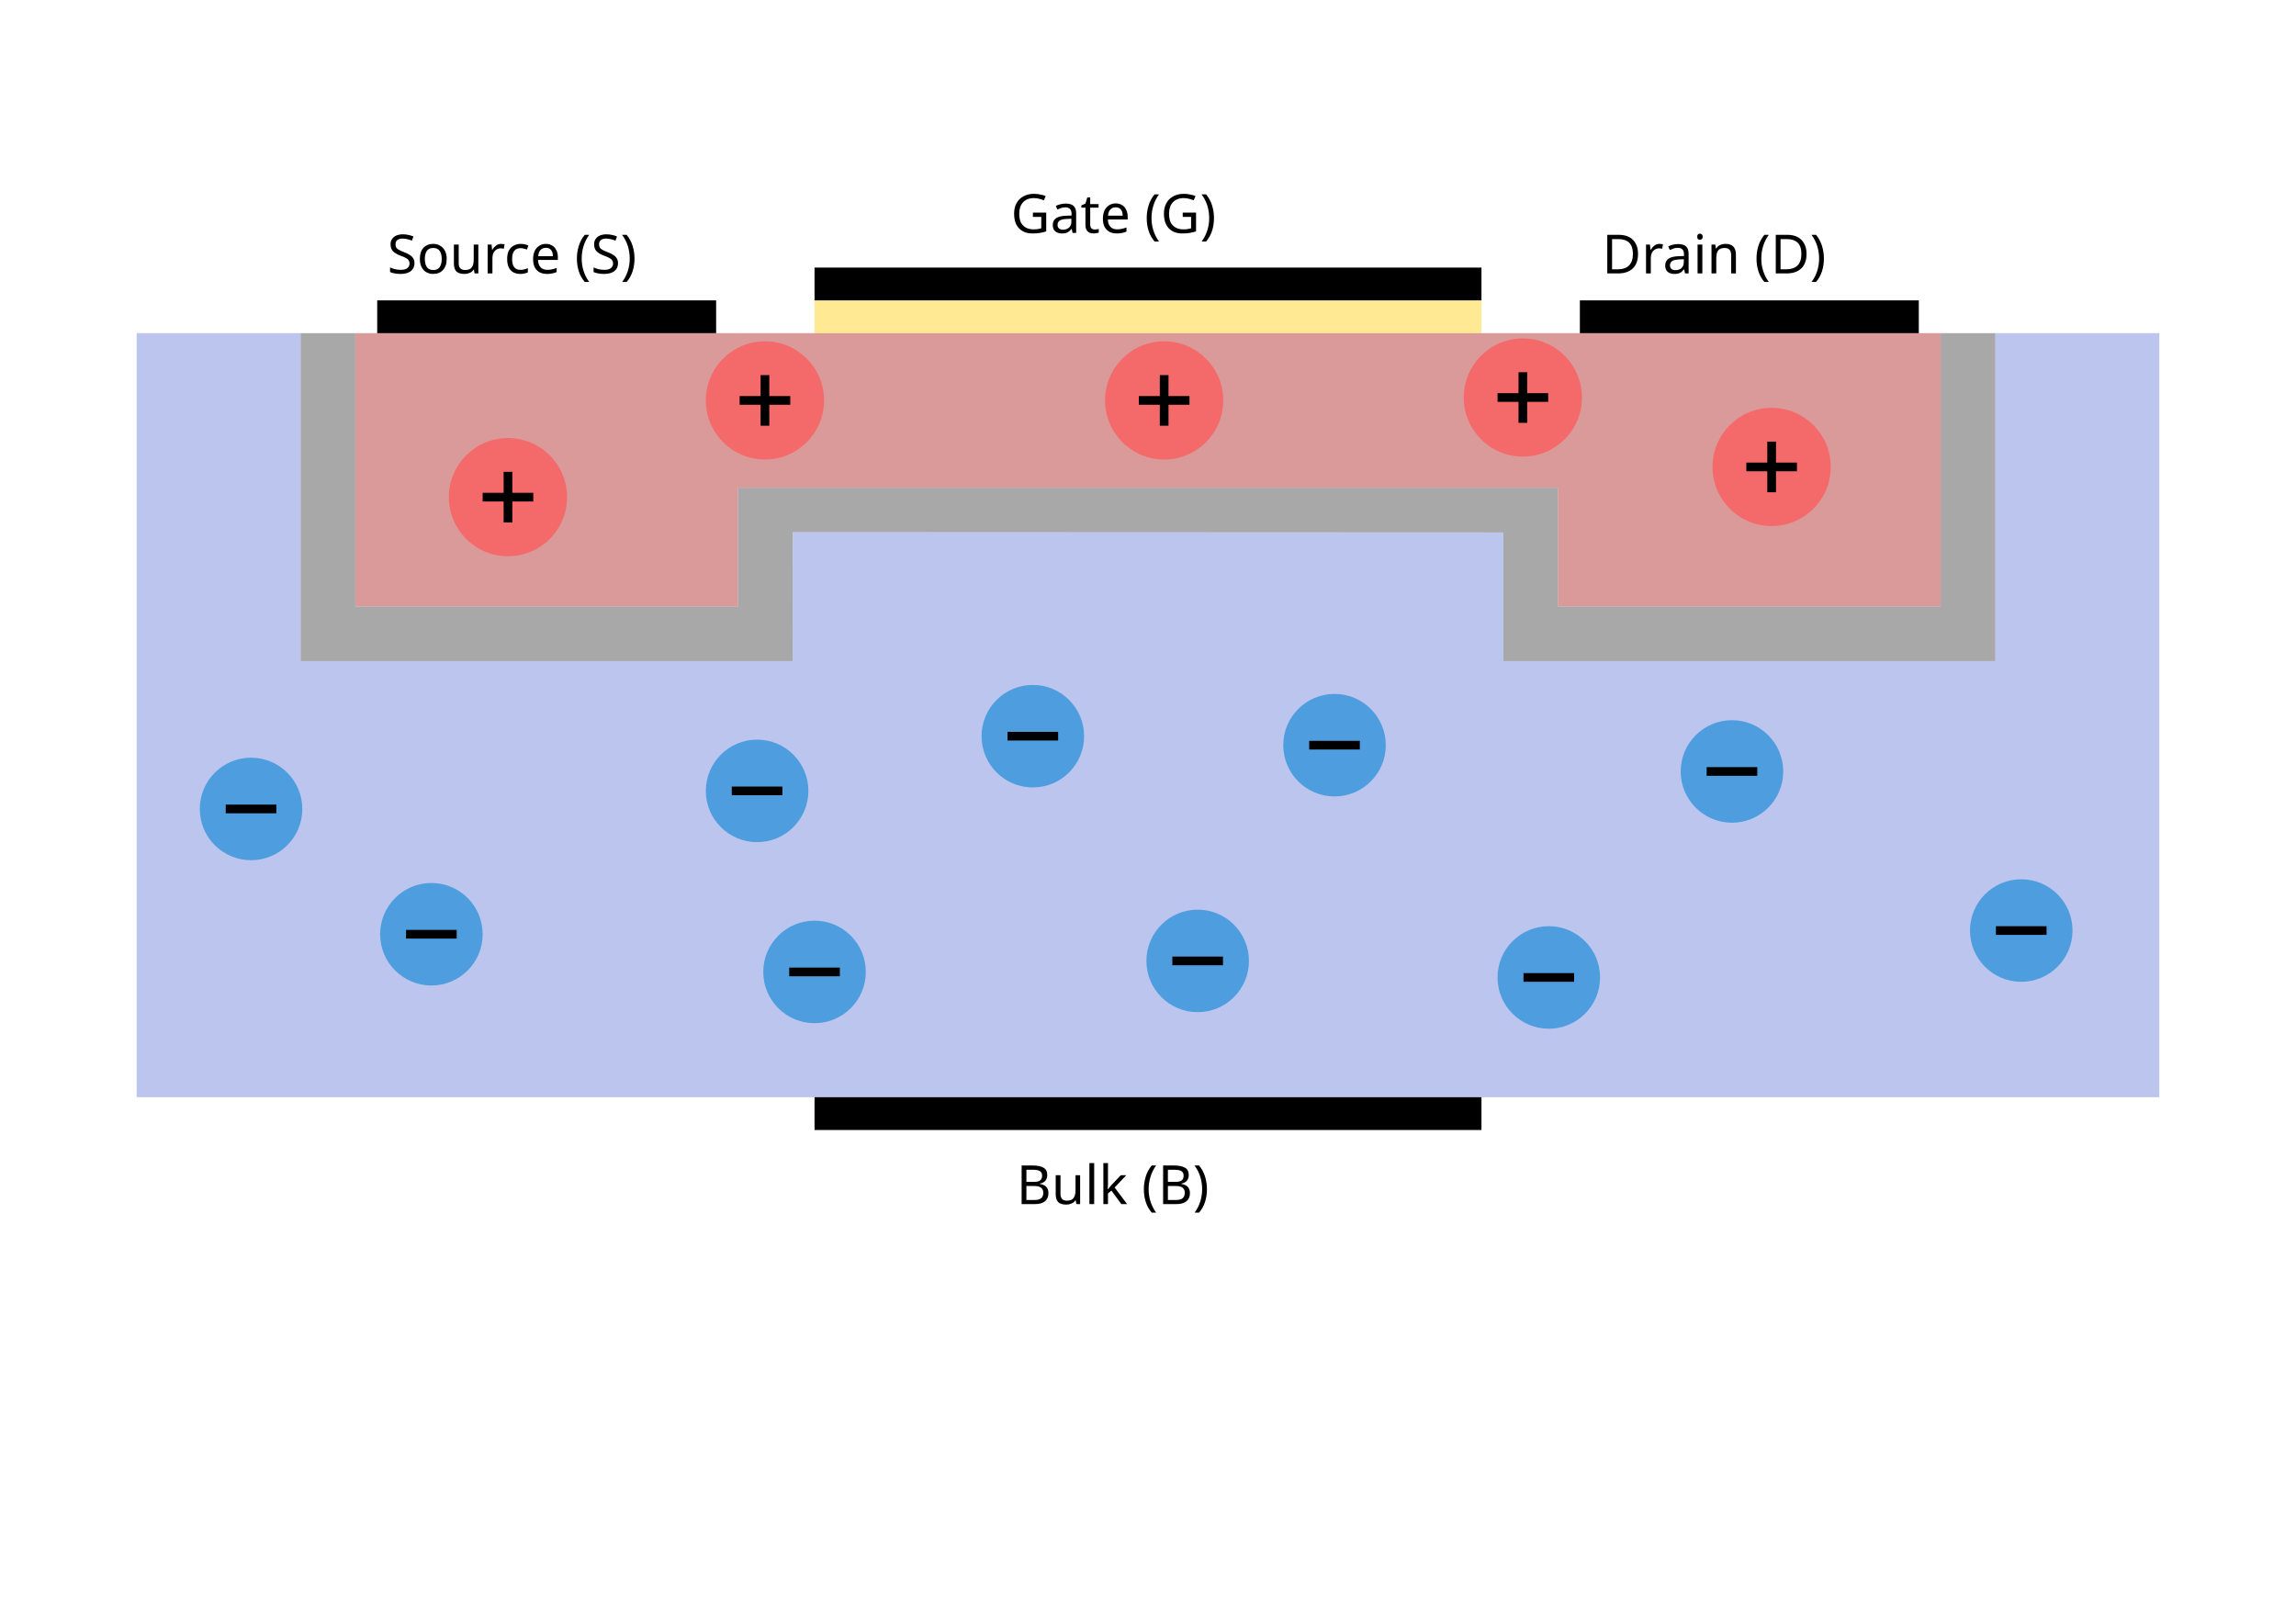
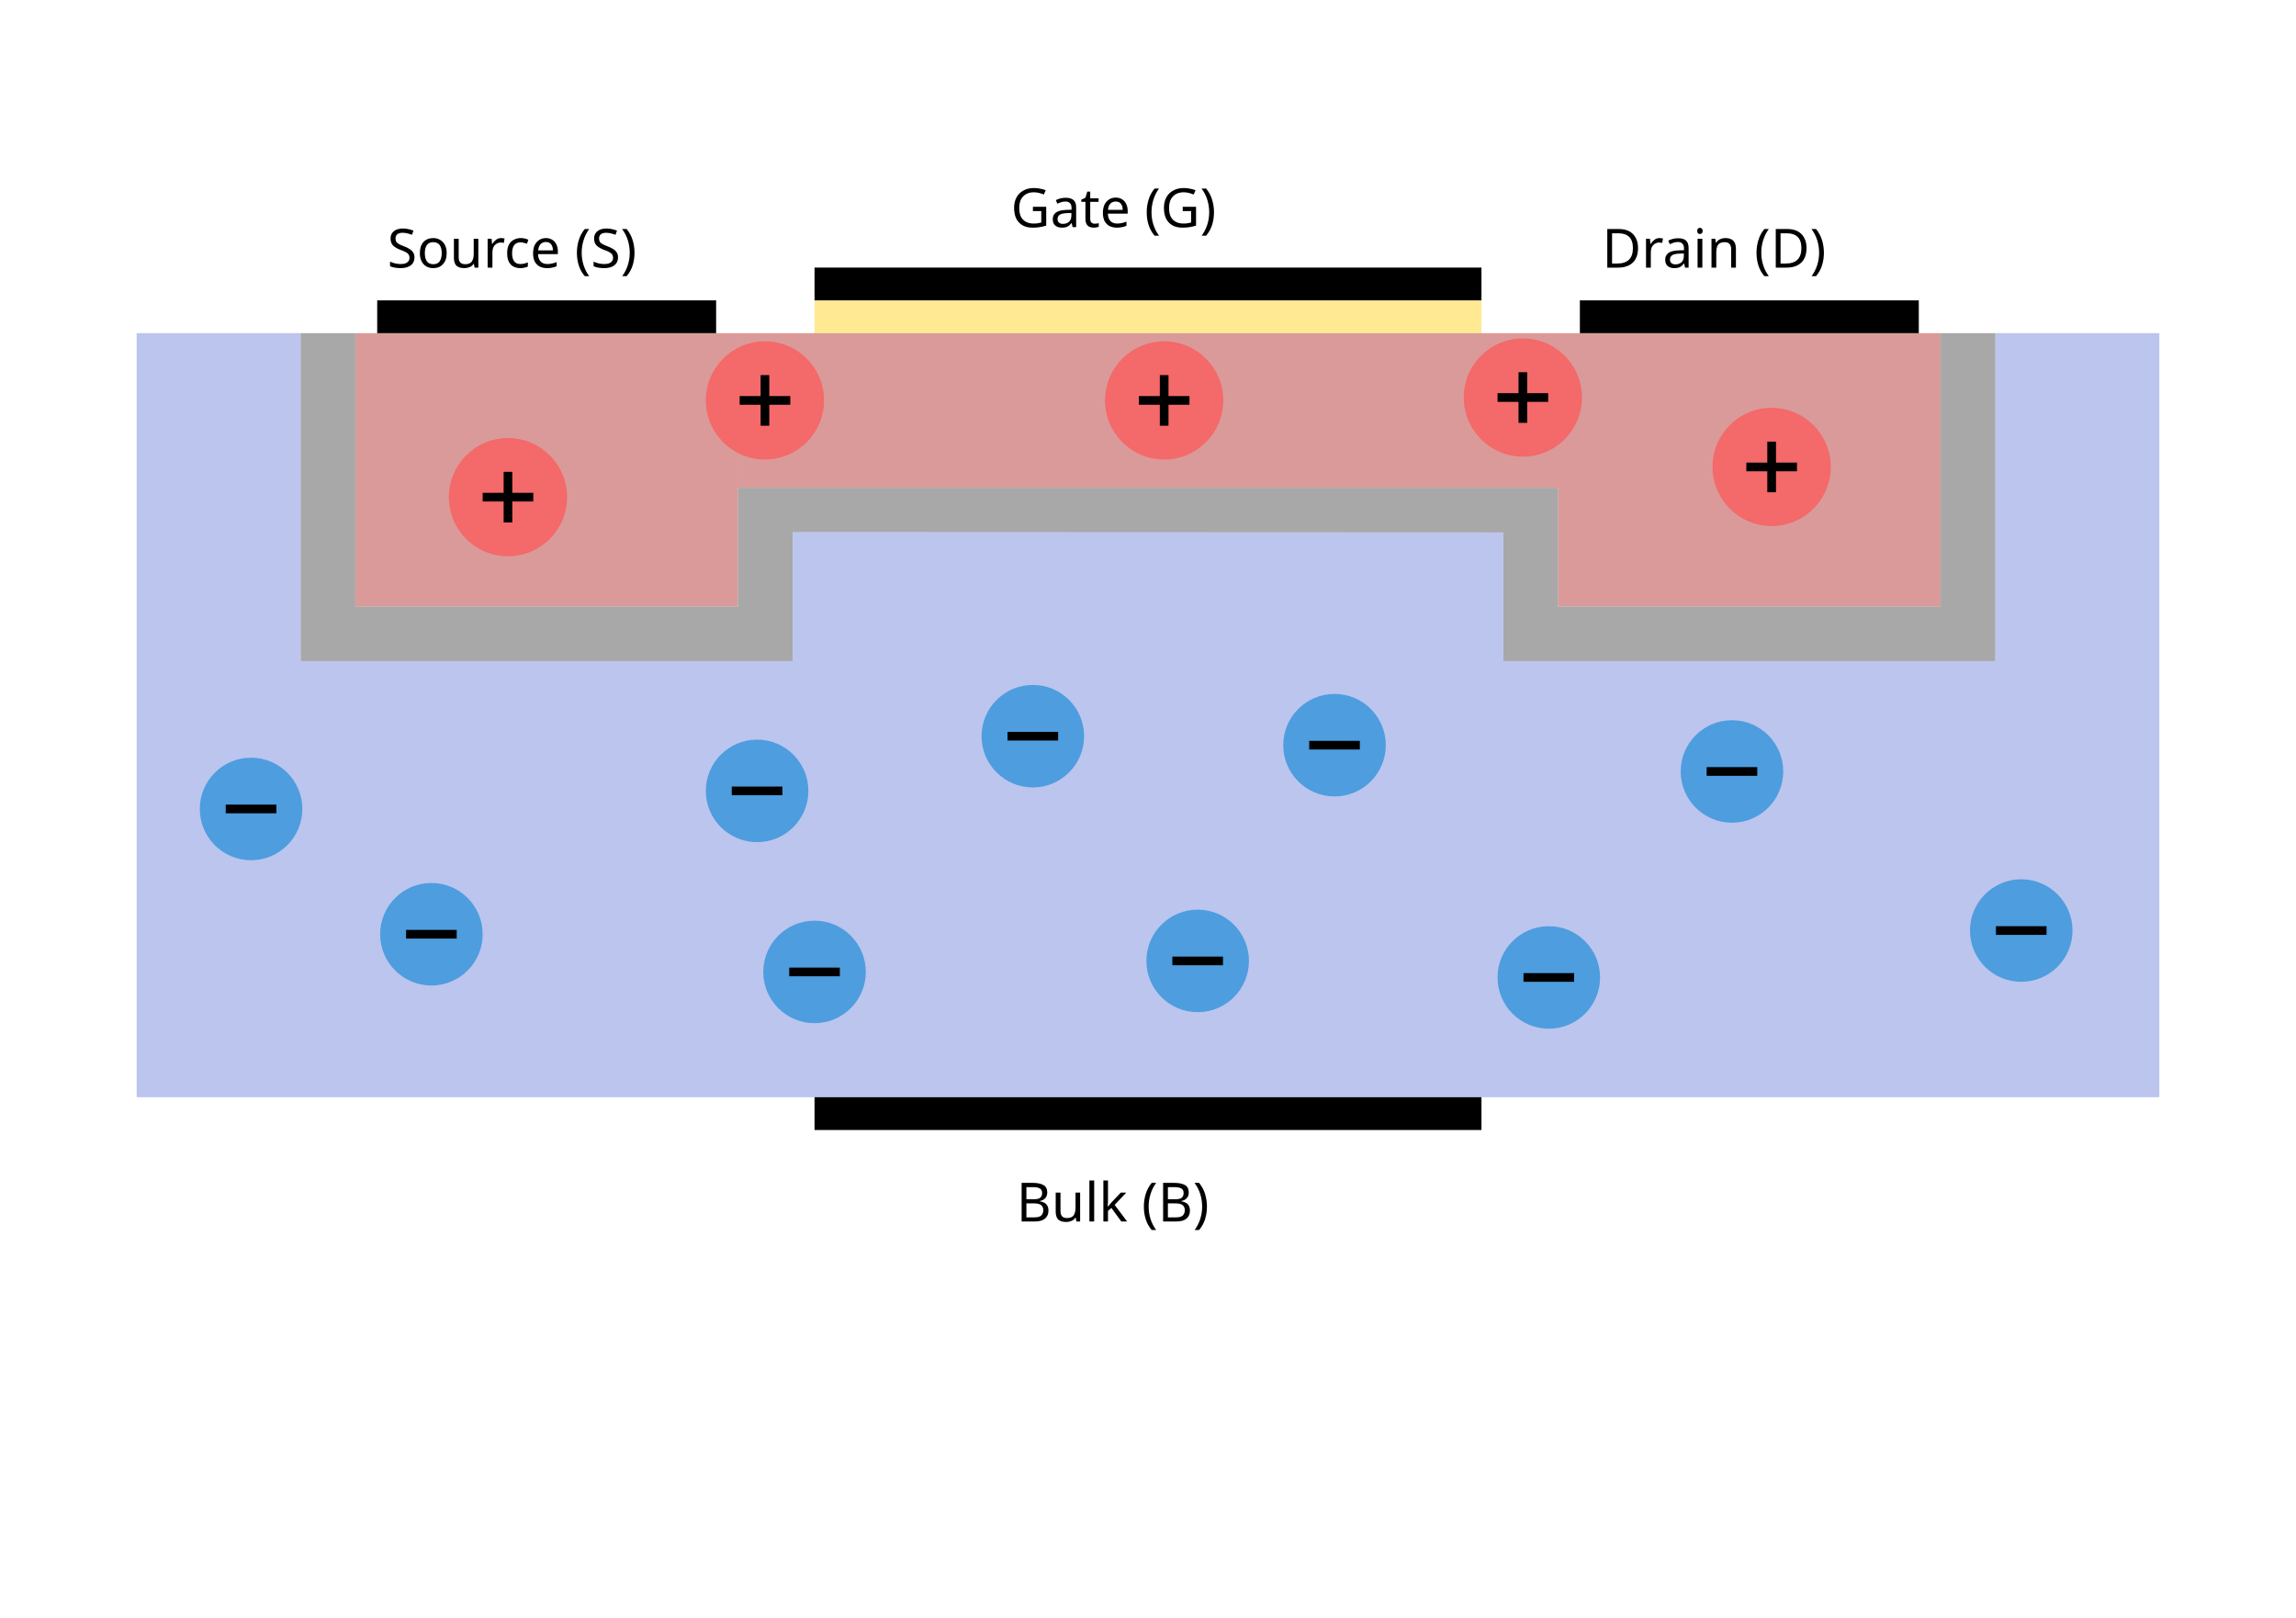
<svg xmlns="http://www.w3.org/2000/svg" width="210mm" height="148mm" viewBox="0 0 210 148" version="1.1" id="svg1" xml:space="preserve">
  <defs id="defs1" />
  <g id="layer1">
    <path id="rect30345-3" style="fill:#a20000;fill-opacity:0.396;stroke:none;stroke-width:0.197;stroke-linecap:square;stroke-miterlimit:0;paint-order:markers stroke fill" d="m 67.5,30.477 v 14.14 h 75 v 10.861 h 35 V 30.477 h -35 v -5.16e-4 z M 32.499,30.477 V 55.477 H 67.499 V 30.477 Z" />
    <path id="rect30942" style="fill:#0026bf;fill-opacity:0.267;stroke:none;stroke-width:0.197;stroke-linecap:square;stroke-miterlimit:0;paint-order:markers stroke fill" d="M 12.5,30.477 V 100.368 H 197.5 V 30.477 h -15 v 30 h -45 l -7.2e-4,-11.77 -64.994,-0.029 -0.005,11.799 H 27.5 v -30 z" />
    <g id="use28-5-2-7-1" transform="translate(-6.267616,-59.17055)">
      <g id="g55-5-5-6" transform="matrix(0.4200411,0,0,0.4200411,-9.01868,114.3725)" style="opacity:1;fill:#4e9dde;fill-opacity:1">
        <circle style="fill:#4e9dde;fill-opacity:1;stroke-width:0.365;paint-order:stroke markers fill" id="circle55-7-5-2" cx="130.328" cy="72.037" r="11.162" />
      </g>
      <rect style="fill:#000000;fill-opacity:1;stroke:none;stroke-width:1.1;stroke-opacity:1" id="rect55-6-6-4" width="4.63" height="0.794" x="43.409" y="144.234" />
    </g>
    <g id="use28-5-2-7-3" transform="translate(-22.76205,-70.63097)">
      <g id="g55-5-5-2" transform="matrix(0.4200411,0,0,0.4200411,-9.01868,114.3725)" style="opacity:1;fill:#4e9dde;fill-opacity:1">
        <circle style="fill:#4e9dde;fill-opacity:1;stroke-width:0.365;paint-order:stroke markers fill" id="circle55-7-5-5" cx="130.328" cy="72.037" r="11.162" />
      </g>
      <rect style="fill:#000000;fill-opacity:1;stroke:none;stroke-width:1.1;stroke-opacity:1" id="rect55-6-6-2" width="4.63" height="0.794" x="43.409" y="144.234" />
    </g>
    <g id="use28-5-2-7-10" transform="translate(23.52246,-72.28305)">
      <g id="g55-5-5-4" transform="matrix(0.4200411,0,0,0.4200411,-9.01868,114.3725)" style="opacity:1;fill:#4e9dde;fill-opacity:1">
        <circle style="fill:#4e9dde;fill-opacity:1;stroke-width:0.365;paint-order:stroke markers fill" id="circle55-7-5-50" cx="130.328" cy="72.037" r="11.162" />
      </g>
      <rect style="fill:#000000;fill-opacity:1;stroke:none;stroke-width:1.1;stroke-opacity:1" id="rect55-6-6-3" width="4.63" height="0.794" x="43.409" y="144.234" />
    </g>
    <g id="use28-5-2-7-2" transform="translate(28.77558,-55.72336)">
      <g id="g55-5-5-0" transform="matrix(0.4200411,0,0,0.4200411,-9.01868,114.3725)" style="opacity:1;fill:#4e9dde;fill-opacity:1">
        <circle style="fill:#4e9dde;fill-opacity:1;stroke-width:0.365;paint-order:stroke markers fill" id="circle55-7-5-1" cx="130.328" cy="72.037" r="11.162" />
      </g>
      <rect style="fill:#000000;fill-opacity:1;stroke:none;stroke-width:1.1;stroke-opacity:1" id="rect55-6-6-45" width="4.63" height="0.794" x="43.409" y="144.234" />
    </g>
    <g id="use28-5-2-7-9" transform="translate(48.74214,-77.28783)">
      <g id="g55-5-5-61" transform="matrix(0.4200411,0,0,0.4200411,-9.01868,114.3725)" style="opacity:1;fill:#4e9dde;fill-opacity:1">
        <circle style="fill:#4e9dde;fill-opacity:1;stroke-width:0.365;paint-order:stroke markers fill" id="circle55-7-5-14" cx="130.328" cy="72.037" r="11.162" />
      </g>
      <rect style="fill:#000000;fill-opacity:1;stroke:none;stroke-width:1.1;stroke-opacity:1" id="rect55-6-6-8" width="4.63" height="0.794" x="43.409" y="144.234" />
    </g>
    <g id="use28-5-2-7-4" transform="translate(63.81878,-56.73096)">
      <g id="g55-5-5-66" transform="matrix(0.4200411,0,0,0.4200411,-9.01868,114.3725)" style="opacity:1;fill:#4e9dde;fill-opacity:1">
        <circle style="fill:#4e9dde;fill-opacity:1;stroke-width:0.365;paint-order:stroke markers fill" id="circle55-7-5-26" cx="130.328" cy="72.037" r="11.162" />
      </g>
      <rect style="fill:#000000;fill-opacity:1;stroke:none;stroke-width:1.1;stroke-opacity:1" id="rect55-6-6-6" width="4.63" height="0.794" x="43.409" y="144.234" />
    </g>
    <g id="use28-5-2-7-7" transform="translate(76.33526,-76.46566)">
      <g id="g55-5-5-04" transform="matrix(0.4200411,0,0,0.4200411,-9.01868,114.3725)" style="opacity:1;fill:#4e9dde;fill-opacity:1">
        <circle style="fill:#4e9dde;fill-opacity:1;stroke-width:0.365;paint-order:stroke markers fill" id="circle55-7-5-4" cx="130.328" cy="72.037" r="11.162" />
      </g>
      <rect style="fill:#000000;fill-opacity:1;stroke:none;stroke-width:1.1;stroke-opacity:1" id="rect55-6-6-0" width="4.63" height="0.794" x="43.409" y="144.234" />
    </g>
    <g id="use28-5-2-7-43" transform="translate(139.1454,-59.50909)">
      <g id="g55-5-5-23" transform="matrix(0.4200411,0,0,0.4200411,-9.01868,114.3725)" style="opacity:1;fill:#4e9dde;fill-opacity:1">
        <circle style="fill:#4e9dde;fill-opacity:1;stroke-width:0.365;paint-order:stroke markers fill" id="circle55-7-5-24" cx="130.328" cy="72.037" r="11.162" />
      </g>
      <rect style="fill:#000000;fill-opacity:1;stroke:none;stroke-width:1.1;stroke-opacity:1" id="rect55-6-6-85" width="4.63" height="0.794" x="43.409" y="144.234" />
    </g>
    <g id="use28-5-2-7-5" transform="translate(112.687,-74.06118)">
      <g id="g55-5-5-3" transform="matrix(0.4200411,0,0,0.4200411,-9.01868,114.3725)" style="opacity:1;fill:#4e9dde;fill-opacity:1">
        <circle style="fill:#4e9dde;fill-opacity:1;stroke-width:0.365;paint-order:stroke markers fill" id="circle55-7-5-6" cx="130.328" cy="72.037" r="11.162" />
      </g>
      <rect style="fill:#000000;fill-opacity:1;stroke:none;stroke-width:1.1;stroke-opacity:1" id="rect55-6-6-1" width="4.63" height="0.794" x="43.409" y="144.234" />
    </g>
    <g id="use30-3-1" transform="translate(1.519008,-30.24855)">
      <g id="g29-7" transform="matrix(0.4843782,0,0,0.4843782,24.31597,53.89847)" style="display:inline;fill:#f46969;fill-opacity:1">
        <circle style="fill:#f46969;fill-opacity:1;stroke-width:0.365;paint-order:stroke markers fill" id="circle29-75" cx="42.581" cy="45.062" r="11.162" />
      </g>
      <path id="path29-5" style="display:inline;fill:#000000;fill-opacity:1;stroke:none;stroke-width:1.1;stroke-opacity:1" d="m 44.545,73.411 v 1.918 h -1.918 v 0.794 h 1.918 v 1.918 h 0.794 v -1.918 h 1.918 v -0.794 h -1.918 v -1.918 z" />
    </g>
    <g id="use30-3-1-6" transform="translate(25.02355,-39.09793)">
      <g id="g29-7-6" transform="matrix(0.4843782,0,0,0.4843782,24.31597,53.89847)" style="display:inline;fill:#f46969;fill-opacity:1">
        <circle style="fill:#f46969;fill-opacity:1;stroke-width:0.365;paint-order:stroke markers fill" id="circle29-75-1" cx="42.581" cy="45.062" r="11.162" />
      </g>
      <path id="path29-5-4" style="display:inline;fill:#000000;fill-opacity:1;stroke:none;stroke-width:1.1;stroke-opacity:1" d="m 44.545,73.411 v 1.918 h -1.918 v 0.794 h 1.918 v 1.918 h 0.794 v -1.918 h 1.918 v -0.794 h -1.918 v -1.918 z" />
    </g>
    <g id="use30-3-1-0" transform="translate(61.53605,-39.09793)">
      <g id="g29-7-5" transform="matrix(0.4843782,0,0,0.4843782,24.31597,53.89847)" style="display:inline;fill:#f46969;fill-opacity:1">
        <circle style="fill:#f46969;fill-opacity:1;stroke-width:0.365;paint-order:stroke markers fill" id="circle29-75-9" cx="42.581" cy="45.062" r="11.162" />
      </g>
      <path id="path29-5-7" style="display:inline;fill:#000000;fill-opacity:1;stroke:none;stroke-width:1.1;stroke-opacity:1" d="m 44.545,73.411 v 1.918 h -1.918 v 0.794 h 1.918 v 1.918 h 0.794 v -1.918 h 1.918 v -0.794 h -1.918 v -1.918 z" />
    </g>
    <g id="use30-3-1-9" transform="translate(94.34438,-39.36252)">
      <g id="g29-7-9" transform="matrix(0.4843782,0,0,0.4843782,24.31597,53.89847)" style="display:inline;fill:#f46969;fill-opacity:1">
        <circle style="fill:#f46969;fill-opacity:1;stroke-width:0.365;paint-order:stroke markers fill" id="circle29-75-4" cx="42.581" cy="45.062" r="11.162" />
      </g>
      <path id="path29-5-1" style="display:inline;fill:#000000;fill-opacity:1;stroke:none;stroke-width:1.1;stroke-opacity:1" d="m 44.545,73.411 v 1.918 h -1.918 v 0.794 h 1.918 v 1.918 h 0.794 v -1.918 h 1.918 v -0.794 h -1.918 v -1.918 z" />
    </g>
    <rect style="fill:#000000;fill-opacity:1;stroke:none;stroke-width:0.197;stroke-linecap:square;stroke-miterlimit:0;paint-order:markers stroke fill" id="rect31945" width="31" height="3" x="34.5" y="27.477" />
    <rect style="fill:#000000;fill-opacity:1;stroke:none;stroke-width:0.197;stroke-linecap:square;stroke-miterlimit:0;paint-order:markers stroke fill" id="rect31945-0" width="31" height="3" x="144.5" y="27.477" />
    <rect style="fill:#ffdd55;fill-opacity:0.635;stroke:none;stroke-width:0.197;stroke-linecap:square;stroke-miterlimit:0;paint-order:markers stroke fill" id="rect31945-8" width="61" height="3" x="74.5" y="27.477" />
    <rect style="fill:#000000;fill-opacity:1;stroke:none;stroke-width:0.197;stroke-linecap:square;stroke-miterlimit:0;paint-order:markers stroke fill" id="rect31945-4" width="61" height="3" x="74.5" y="24.477" />
    <rect style="fill:#000000;fill-opacity:1;stroke:none;stroke-width:0.197;stroke-linecap:square;stroke-miterlimit:0;paint-order:markers stroke fill" id="rect31945-4-3" width="61" height="3" x="74.5" y="100.368" />
-     <text xml:space="preserve" style="font-size:4.939px;line-height:1.3;font-family:sans-serif;-inkscape-font-specification:sans-serif;text-align:center;text-anchor:middle;fill:#000000;fill-opacity:1;stroke:none;stroke-width:0.197;stroke-linecap:square;stroke-miterlimit:0;paint-order:markers stroke fill" x="50.041" y="25.01" id="text32123">
-       <tspan id="tspan32121" style="font-size:4.939px;fill:#000000;stroke-width:0.197" x="50.041" y="25.01">Source (S)</tspan>
+     <text xml:space="preserve" style="font-size:4.939px;line-height:1.3;font-family:sans-serif;-inkscape-font-specification:sans-serif;text-align:center;text-anchor:middle;fill:#000000;fill-opacity:1;stroke:none;stroke-width:0.197;stroke-linecap:square;stroke-miterlimit:0;paint-order:markers stroke fill" x="50.041" y="24.481" id="text32123">
+       <tspan id="tspan32121" style="font-size:4.939px;fill:#000000;stroke-width:0.197" x="50.041" y="24.481">Source (S)</tspan>
    </text>
-     <text xml:space="preserve" style="font-size:4.939px;line-height:1.3;font-family:sans-serif;-inkscape-font-specification:sans-serif;text-align:center;text-anchor:middle;fill:#000000;fill-opacity:1;stroke:none;stroke-width:0.197;stroke-linecap:square;stroke-miterlimit:0;paint-order:markers stroke fill" x="105.057" y="21.306" id="text32127">
-       <tspan id="tspan32125" style="fill:#000000;stroke-width:0.197;font-size:4.939px" x="105.057" y="21.306">Gate (G)</tspan>
+     <text xml:space="preserve" style="font-size:4.939px;line-height:1.3;font-family:sans-serif;-inkscape-font-specification:sans-serif;text-align:center;text-anchor:middle;fill:#000000;fill-opacity:1;stroke:none;stroke-width:0.197;stroke-linecap:square;stroke-miterlimit:0;paint-order:markers stroke fill" x="105.057" y="20.776" id="text32127">
+       <tspan id="tspan32125" style="font-size:4.939px;fill:#000000;stroke-width:0.197" x="105.057" y="20.776">Gate (G)</tspan>
    </text>
-     <text xml:space="preserve" style="font-size:4.939px;line-height:1.3;font-family:sans-serif;-inkscape-font-specification:sans-serif;text-align:center;text-anchor:middle;fill:#000000;fill-opacity:1;stroke:none;stroke-width:0.197;stroke-linecap:square;stroke-miterlimit:0;paint-order:markers stroke fill" x="159.984" y="25.01" id="text32131">
-       <tspan id="tspan32129" style="font-size:4.939px;fill:#000000;stroke-width:0.197" x="159.984" y="25.01">Drain (D)</tspan>
+     <text xml:space="preserve" style="font-size:4.939px;line-height:1.3;font-family:sans-serif;-inkscape-font-specification:sans-serif;text-align:center;text-anchor:middle;fill:#000000;fill-opacity:1;stroke:none;stroke-width:0.197;stroke-linecap:square;stroke-miterlimit:0;paint-order:markers stroke fill" x="159.984" y="24.481" id="text32131">
+       <tspan id="tspan32129" style="font-size:4.939px;fill:#000000;stroke-width:0.197" x="159.984" y="24.481">Drain (D)</tspan>
    </text>
-     <text xml:space="preserve" style="font-size:4.939px;line-height:1.3;font-family:sans-serif;-inkscape-font-specification:sans-serif;text-align:center;text-anchor:middle;fill:#000000;fill-opacity:1;stroke:none;stroke-width:0.197;stroke-linecap:square;stroke-miterlimit:0;paint-order:markers stroke fill" x="104.984" y="110.144" id="text32135">
-       <tspan id="tspan32133" style="font-size:4.939px;fill:#000000;stroke-width:0.197" x="104.984" y="110.144">Bulk (B)</tspan>
+     <text xml:space="preserve" style="font-size:4.939px;line-height:1.3;font-family:sans-serif;-inkscape-font-specification:sans-serif;text-align:center;text-anchor:middle;fill:#000000;fill-opacity:1;stroke:none;stroke-width:0.197;stroke-linecap:square;stroke-miterlimit:0;paint-order:markers stroke fill" x="104.984" y="111.732" id="text32135">
+       <tspan id="tspan32133" style="font-size:4.939px;fill:#000000;stroke-width:0.197" x="104.984" y="111.732">Bulk (B)</tspan>
    </text>
    <path id="rect30788-8-6" style="fill:#767676;fill-opacity:0.635;stroke:none;stroke-width:0.197;stroke-linecap:square;stroke-miterlimit:0;paint-order:markers stroke fill" d="m 27.5,30.477 v 30 h 45 v -11.799 l 65,0.029 v 11.77 h 45 v -30 h -5 v 25 h -35 l -1e-5,-10.86 h -5 -5.1e-4 v 0 h -65 1e-5 -5 v 10.86 h -35 v -25 z" />
    <g id="use28-5-2-7" transform="translate(95.93485,-55.21742)">
      <g id="g55-5-5" transform="matrix(0.4200411,0,0,0.4200411,-9.01868,114.3725)" style="opacity:1;fill:#4e9dde;fill-opacity:1">
        <circle style="fill:#4e9dde;fill-opacity:1;stroke-width:0.365;paint-order:stroke markers fill" id="circle55-7-5" cx="130.328" cy="72.037" r="11.162" />
      </g>
      <rect style="fill:#000000;fill-opacity:1;stroke:none;stroke-width:1.1;stroke-opacity:1" id="rect55-6-6" width="4.63" height="0.794" x="43.409" y="144.234" />
    </g>
    <g id="use30-3-1-1" transform="translate(117.0986,-33.01252)">
      <g id="g29-7-2" transform="matrix(0.4843782,0,0,0.4843782,24.31597,53.89847)" style="display:inline;fill:#f46969;fill-opacity:1">
        <circle style="fill:#f46969;fill-opacity:1;stroke-width:0.365;paint-order:stroke markers fill" id="circle29-75-0" cx="42.581" cy="45.062" r="11.162" />
      </g>
      <path id="path29-5-6" style="display:inline;fill:#000000;fill-opacity:1;stroke:none;stroke-width:1.1;stroke-opacity:1" d="m 44.545,73.411 v 1.918 h -1.918 v 0.794 h 1.918 v 1.918 h 0.794 v -1.918 h 1.918 v -0.794 h -1.918 v -1.918 z" />
    </g>
  </g>
</svg>
